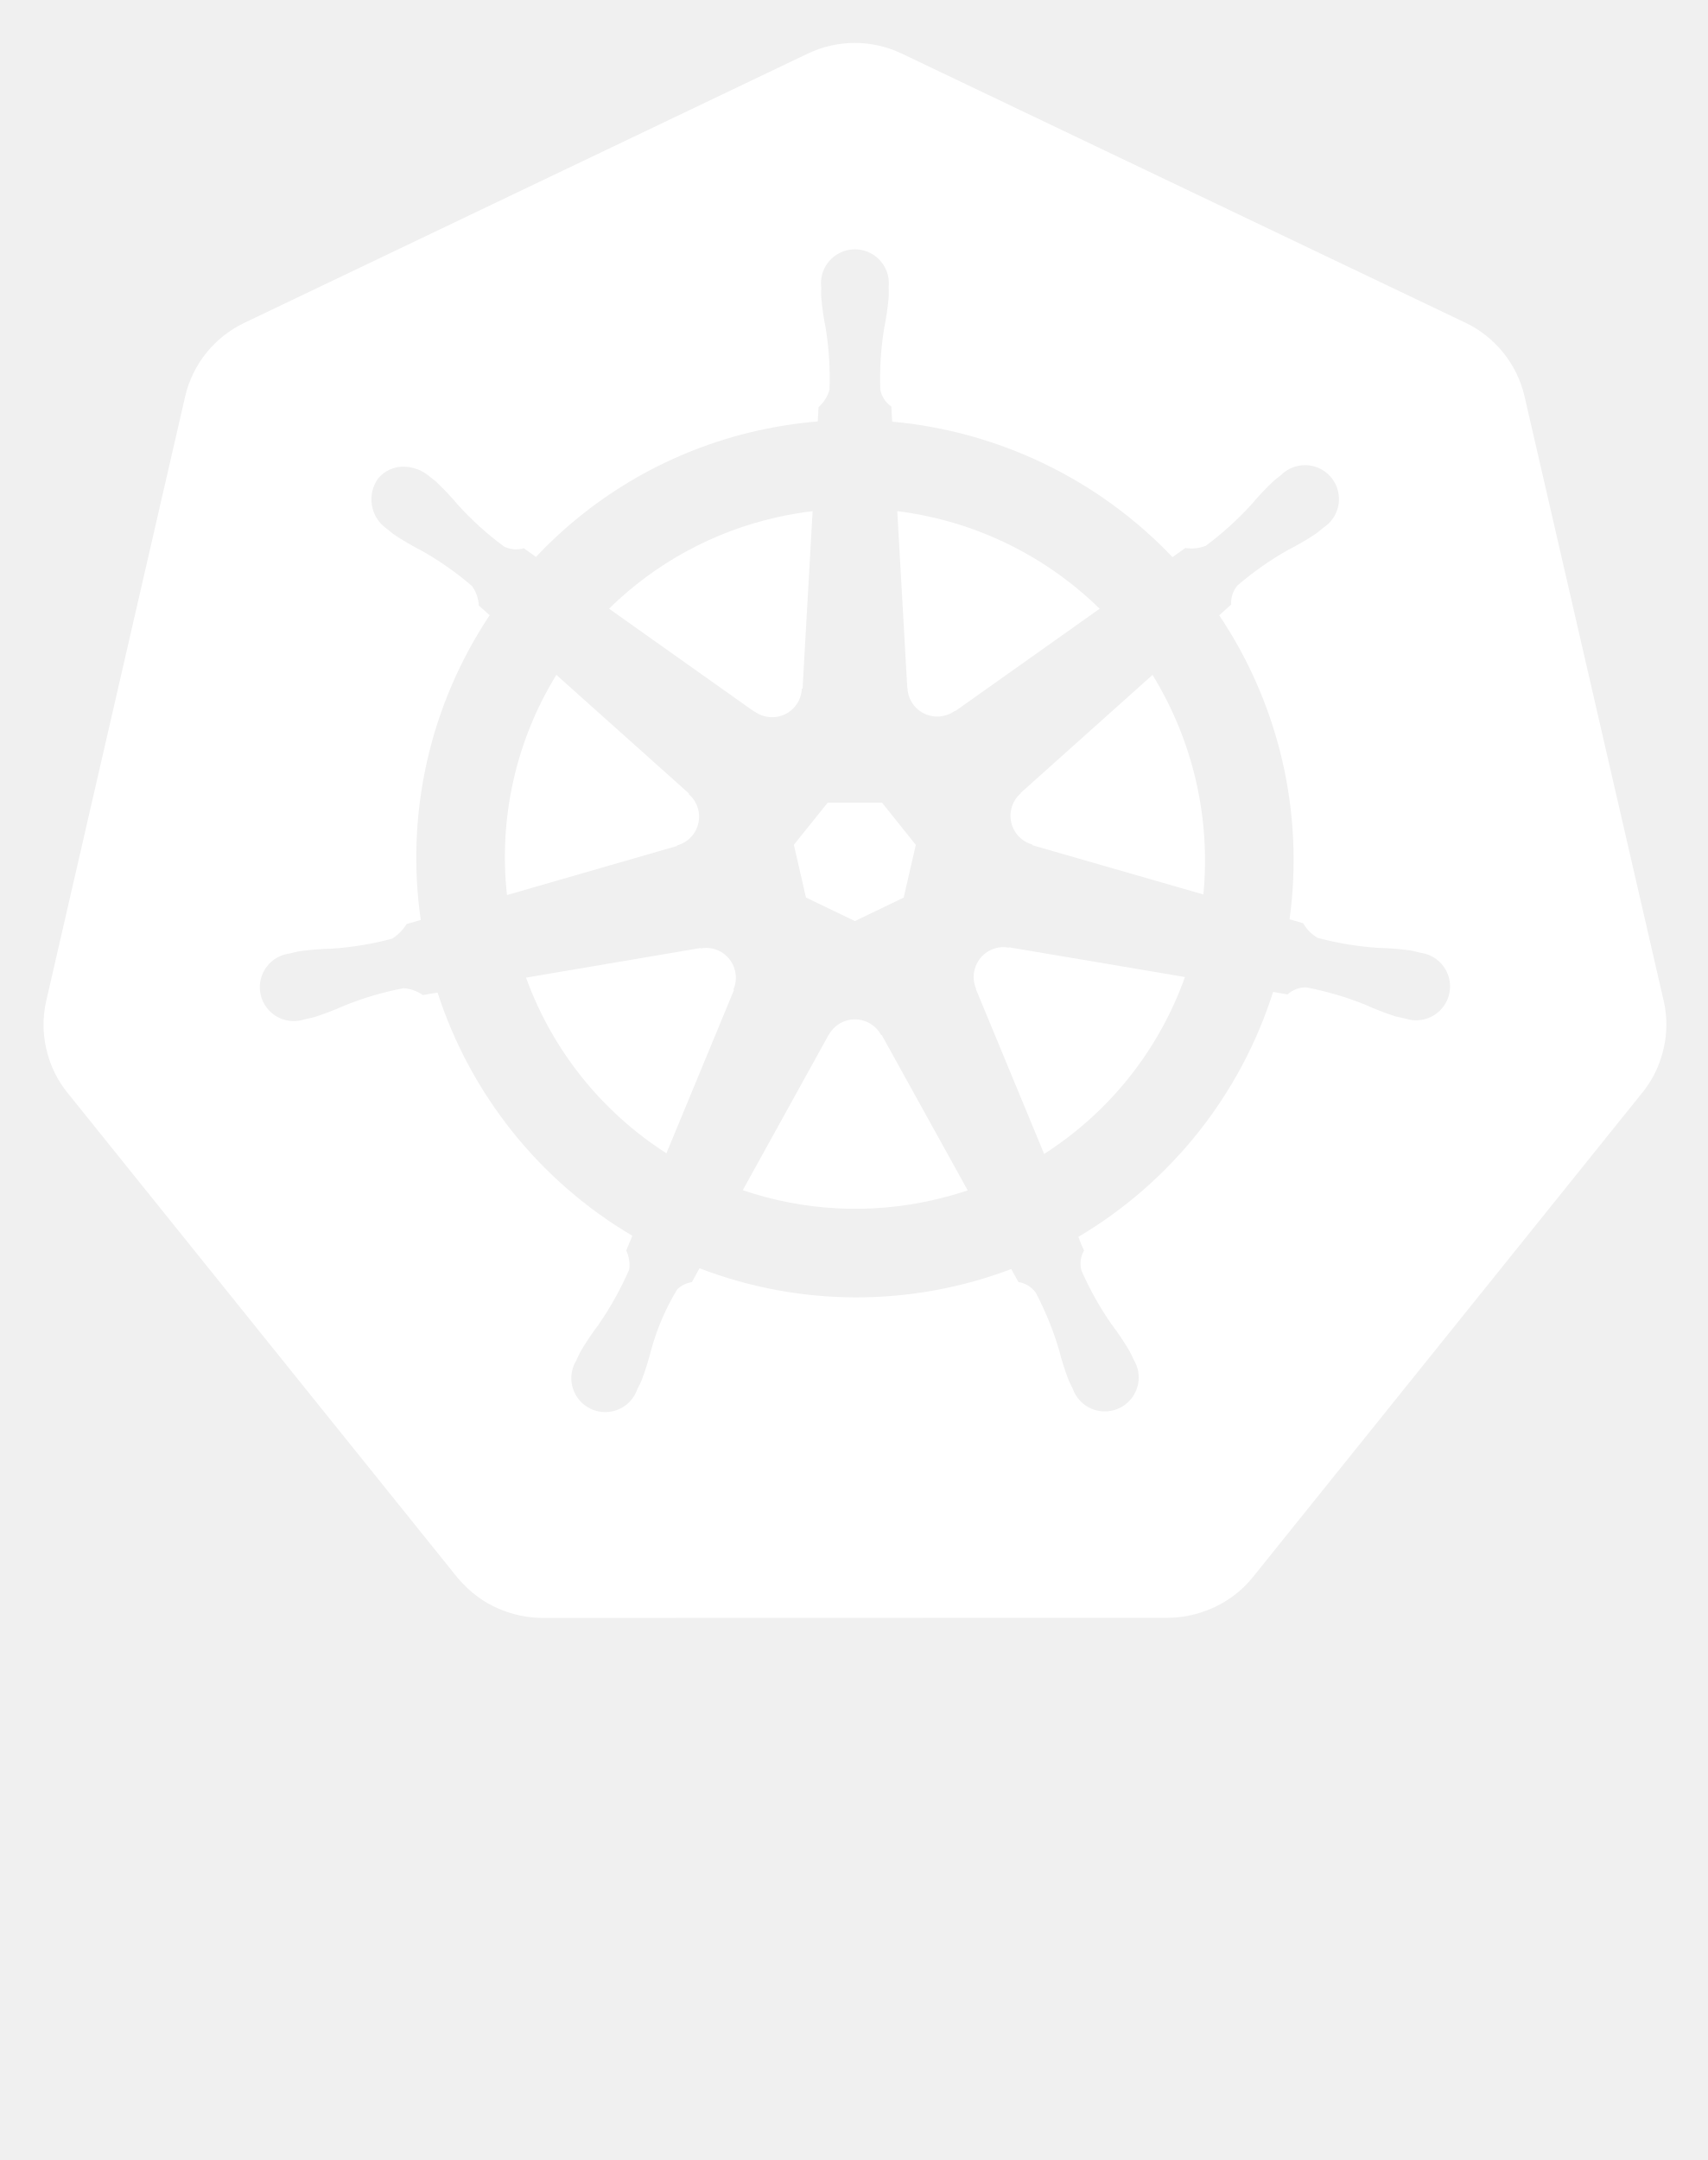
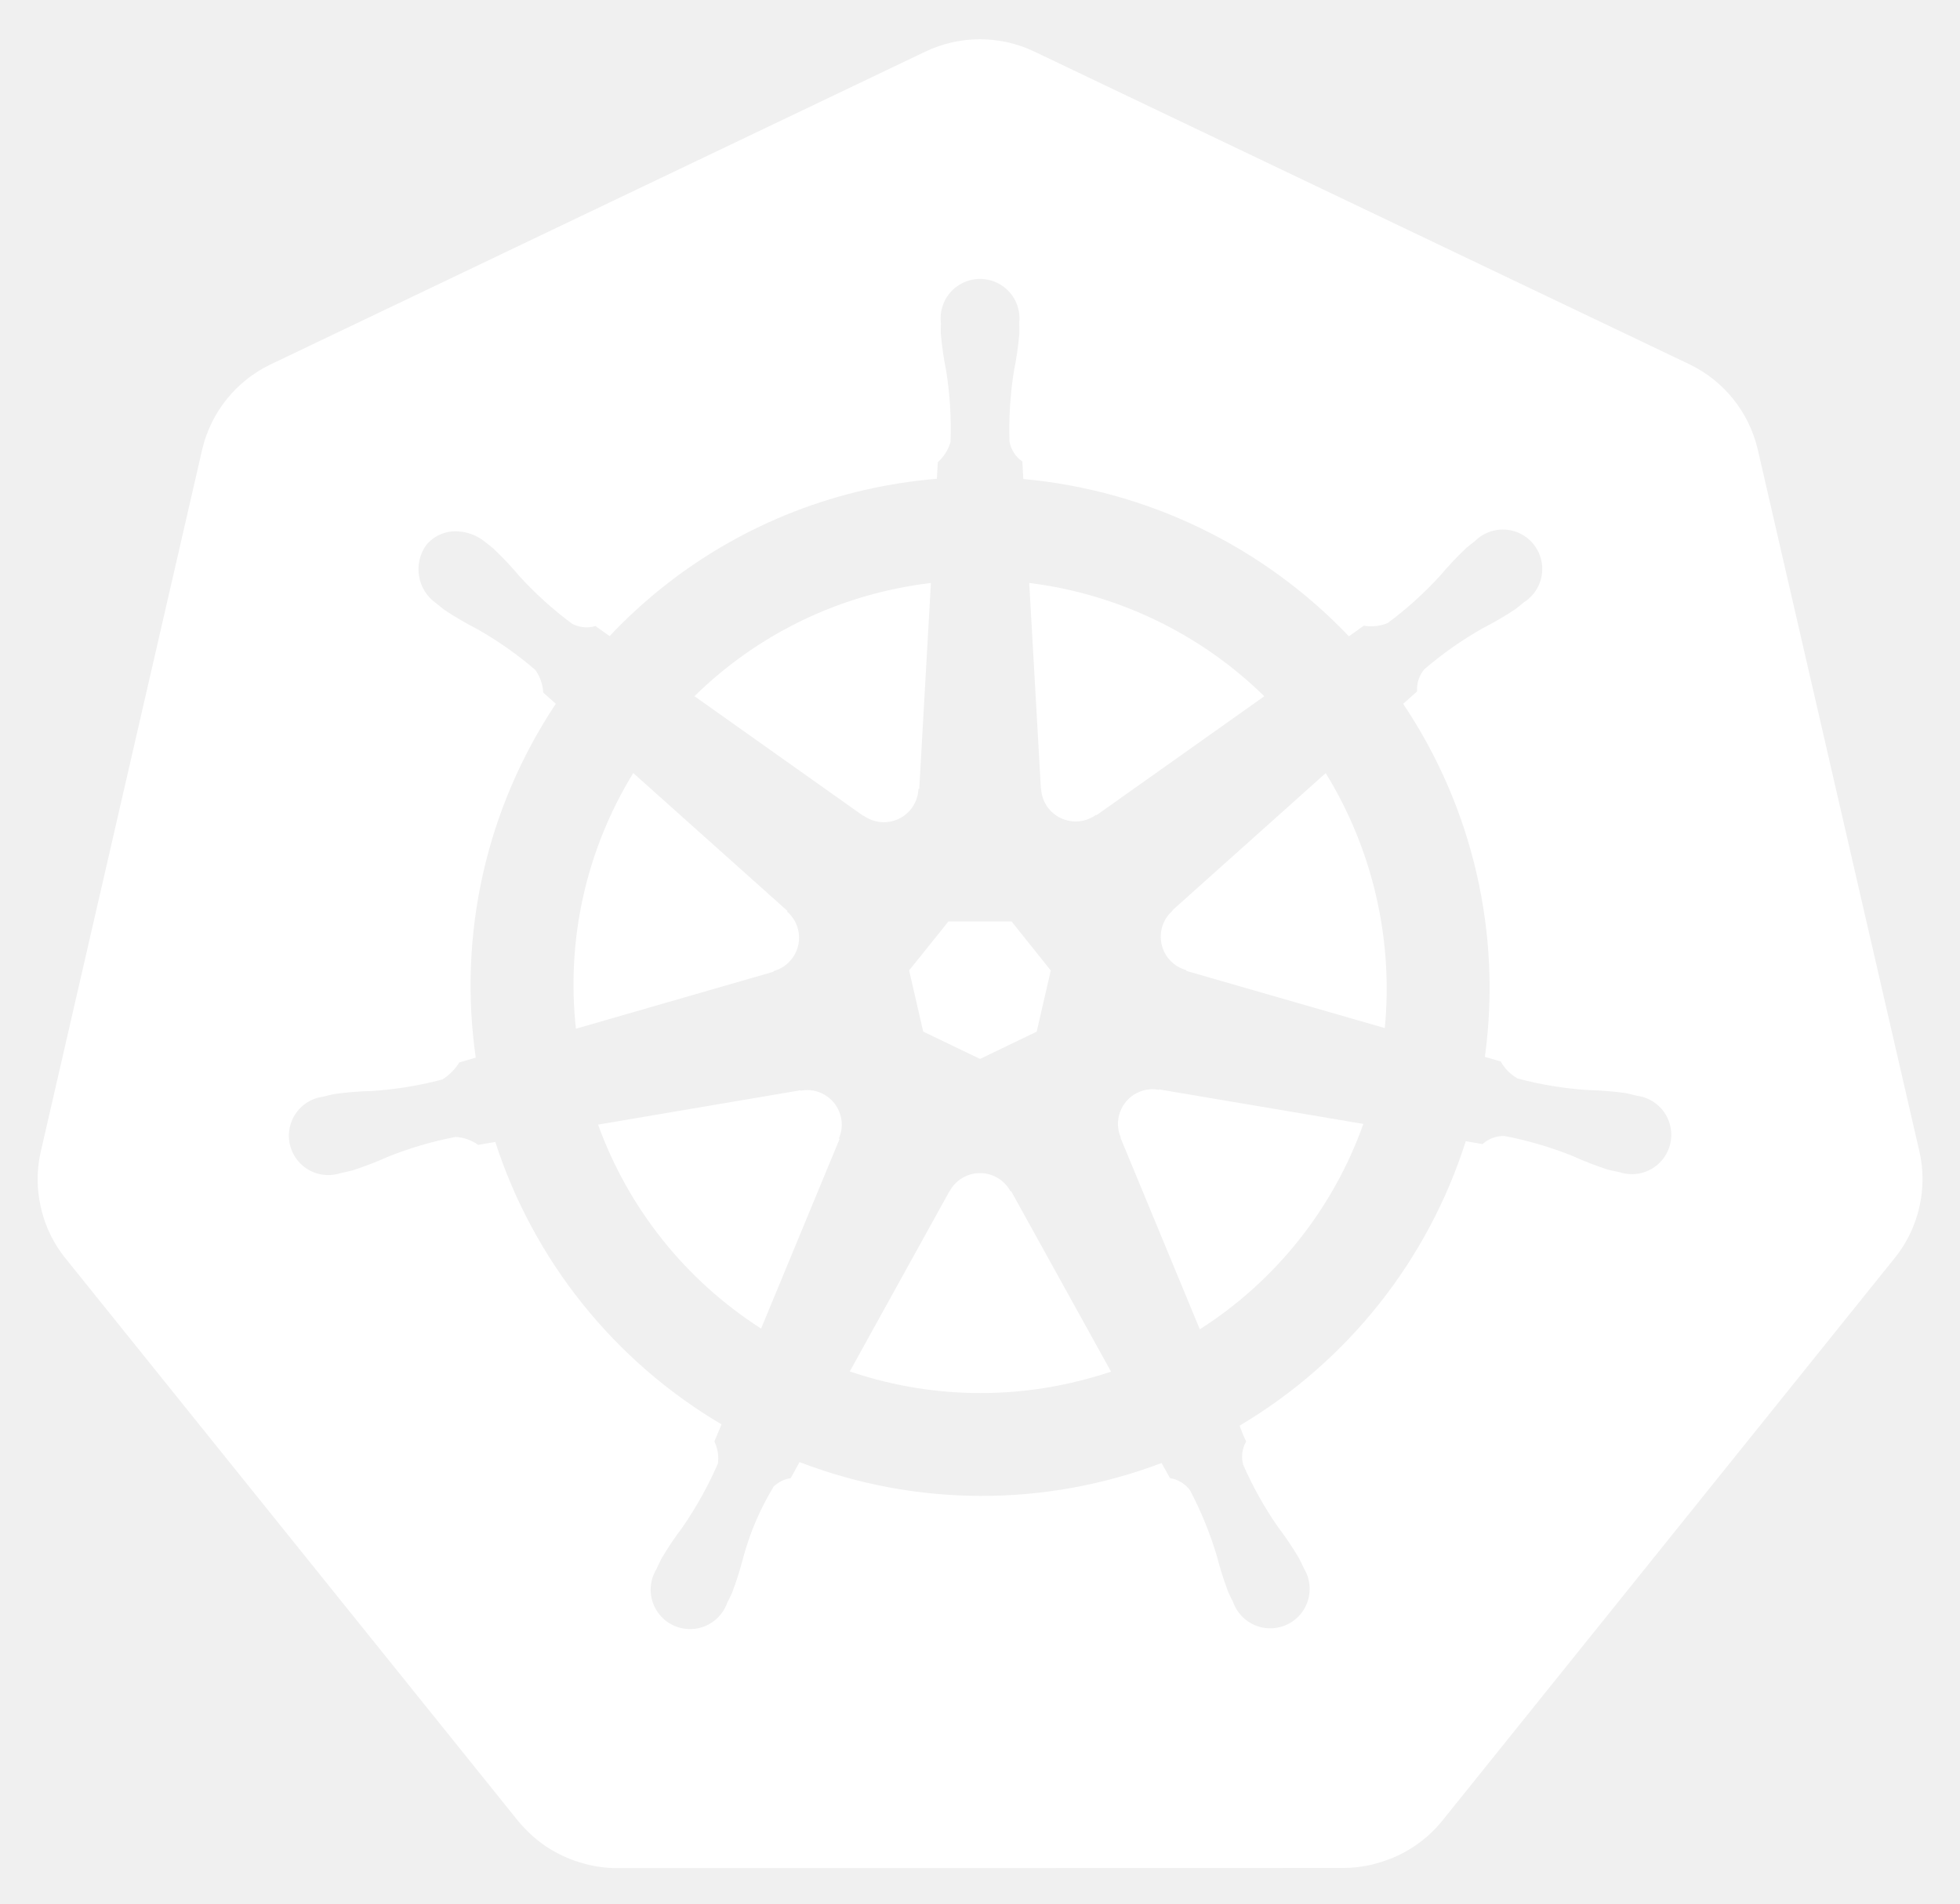
- <svg xmlns="http://www.w3.org/2000/svg" role="img" viewBox="8.31 8.06 213.38 269.88">
+ <svg xmlns="http://www.w3.org/2000/svg" role="img" viewBox="9.70 9.20 210.86 204.86">
  <defs>
    <style>.cls-1{fill:#fff}</style>
  </defs>
  <path d="M134.358 126.466a3.59 3.59 0 00-.855-.065 3.685 3.685 0 00-1.425.37 3.725 3.725 0 00-1.803 4.825l-.026.037 8.528 20.603a43.53 43.53 0 0017.595-22.102l-21.976-3.714zm-34.194 2.92a3.72 3.72 0 00-3.568-2.894 3.656 3.656 0 00-.733.065l-.037-.045-21.785 3.698a43.695 43.695 0 0017.54 21.946l8.442-20.399-.066-.08a3.683 3.683 0 00.207-2.291zm18.245 8a3.718 3.718 0 00-6.557.008h-.018l-10.713 19.372a43.637 43.637 0 0023.815 1.225q2.197-.5 4.292-1.199l-10.738-19.407zm33.914-45l-16.483 14.753.009.047a3.725 3.725 0 001.46 6.395l.02.089 21.35 6.15a44.278 44.278 0 00-6.356-27.432zM121.7 94.038a3.725 3.725 0 005.913 2.84l.065.028 18.036-12.789a43.85 43.85 0 00-25.287-12.19l1.253 22.105zm-19.1 2.922a3.72 3.72 0 005.904-2.85l.092-.044 1.253-22.139a44.682 44.682 0 00-4.501.775 43.467 43.467 0 00-20.937 11.409l18.154 12.869zm-9.678 16.728a3.72 3.72 0 001.462-6.396l.018-.087-16.574-14.825a43.454 43.454 0 00-6.168 27.511l21.245-6.13zm16.098 6.512l6.114 2.94 6.096-2.933 1.514-6.582-4.219-5.276h-6.79l-4.231 5.268z" class="cls-1" />
  <path d="M216.208 133.167l-17.422-75.675a13.602 13.602 0 00-7.293-9.073l-70.521-33.67a13.589 13.589 0 00-11.705 0l-70.507 33.688a13.598 13.598 0 00-7.295 9.072l-17.394 75.673a13.315 13.315 0 00-.004 5.81 13.506 13.506 0 00.491 1.718 13.1 13.1 0 001.343 2.726c.239.365.491.72.765 1.064l48.804 60.678c.213.264.448.505.681.75a13.423 13.423 0 002.574 2.133 13.924 13.924 0 003.857 1.677 13.298 13.298 0 003.43.473h.759l77.504-.018a12.993 12.993 0 001.41-.083 13.469 13.469 0 001.989-.378 13.872 13.872 0 001.381-.442c.353-.135.705-.27 1.045-.433a13.941 13.941 0 001.479-.822 13.303 13.303 0 003.237-2.865l1.488-1.85 47.299-58.84a13.185 13.185 0 002.108-3.785 13.67 13.67 0 00.5-1.724 13.282 13.282 0 00-.004-5.809zm-73.147 29.432a14.516 14.516 0 00.703 1.703 3.314 3.314 0 00-.327 2.49 39.372 39.372 0 003.742 6.7 35.06 35.06 0 012.263 3.364c.17.315.392.803.553 1.136a4.24 4.24 0 11-7.63 3.607c-.161-.33-.385-.77-.522-1.082a35.275 35.275 0 01-1.225-3.868 39.305 39.305 0 00-2.896-7.097 3.335 3.335 0 00-2.154-1.307c-.135-.233-.635-1.149-.903-1.623a54.617 54.617 0 01-38.948-.1l-.955 1.731a3.429 3.429 0 00-1.819.886 29.517 29.517 0 00-3.268 7.582 34.899 34.899 0 01-1.218 3.868c-.135.31-.361.744-.522 1.073v.009l-.007.008a4.238 4.238 0 11-7.619-3.616c.159-.335.372-.82.54-1.135a35.177 35.177 0 012.262-3.373 41.228 41.228 0 003.82-6.866 4.188 4.188 0 00-.376-2.387l.768-1.84a54.922 54.922 0 01-24.338-30.387l-1.839.313a4.68 4.68 0 00-2.428-.855 39.524 39.524 0 00-7.356 2.165 35.589 35.589 0 01-3.787 1.45c-.305.084-.745.168-1.093.244-.028.01-.052.022-.08.029a.605.605 0 01-.065.006 4.236 4.236 0 11-1.874-8.224l.061-.015.037-.01c.353-.083.805-.2 1.127-.262a35.27 35.27 0 014.05-.326 39.388 39.388 0 007.564-1.242 5.835 5.835 0 001.814-1.83l1.767-.516a54.613 54.613 0 018.613-38.073l-1.353-1.206a4.688 4.688 0 00-.848-2.436 39.366 39.366 0 00-6.277-4.41 35.25 35.25 0 01-3.499-2.046c-.256-.191-.596-.478-.874-.704l-.063-.044a4.473 4.473 0 01-1.038-6.222 4.066 4.066 0 013.363-1.488 5.03 5.03 0 012.942 1.11c.287.225.68.526.935.745a35.253 35.253 0 012.78 2.95 39.383 39.383 0 005.69 5.142 3.333 3.333 0 002.507.243q.754.55 1.522 1.082a54.289 54.289 0 0127.577-15.754 55.052 55.052 0 017.63-1.173l.1-1.784a4.6 4.6 0 001.37-2.184 39.476 39.476 0 00-.47-7.654 35.466 35.466 0 01-.576-4.014c-.011-.307.006-.731.01-1.081 0-.04-.01-.079-.01-.118a4.242 4.242 0 118.441-.004c0 .37.022.861.009 1.2a35.109 35.109 0 01-.579 4.013 39.533 39.533 0 00-.478 7.656 3.344 3.344 0 001.379 2.11c.015.305.065 1.323.102 1.884a55.309 55.309 0 0135.032 16.927l1.606-1.147a4.69 4.69 0 002.56-.278 39.532 39.532 0 005.69-5.148 35.004 35.004 0 012.787-2.95c.259-.222.65-.52.936-.746a4.242 4.242 0 115.258 6.598c-.283.229-.657.548-.929.75a35.095 35.095 0 01-3.507 2.046 39.495 39.495 0 00-6.277 4.41 3.337 3.337 0 00-.792 2.39c-.235.216-1.06.947-1.497 1.343a54.837 54.837 0 018.792 37.983l1.704.496a4.745 4.745 0 001.82 1.831 39.464 39.464 0 007.568 1.245 35.64 35.64 0 014.046.324c.355.065.868.207 1.23.29a4.236 4.236 0 11-1.878 8.223l-.061-.008c-.028-.007-.054-.022-.083-.029-.348-.076-.785-.152-1.09-.232a35.141 35.141 0 01-3.785-1.462 39.477 39.477 0 00-7.363-2.165 3.337 3.337 0 00-2.362.877q-.9-.171-1.804-.316a54.92 54.92 0 01-24.328 30.605z" class="cls-1" />
</svg>
